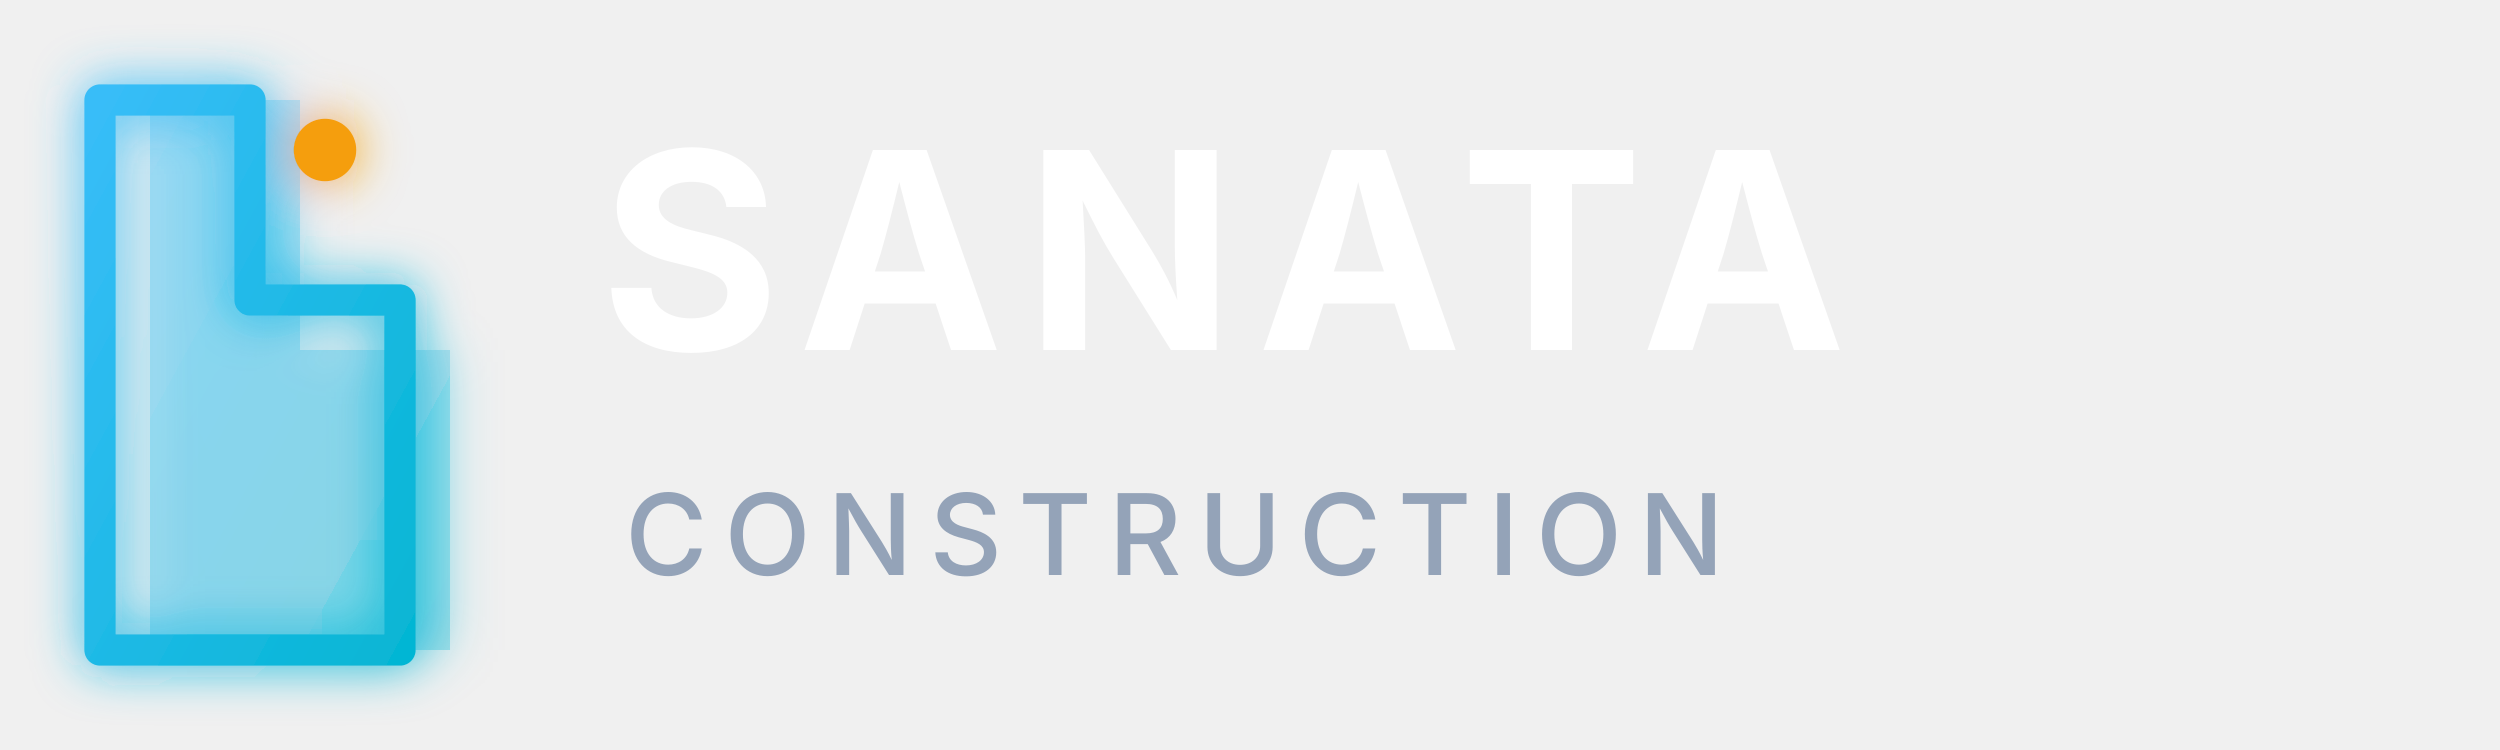
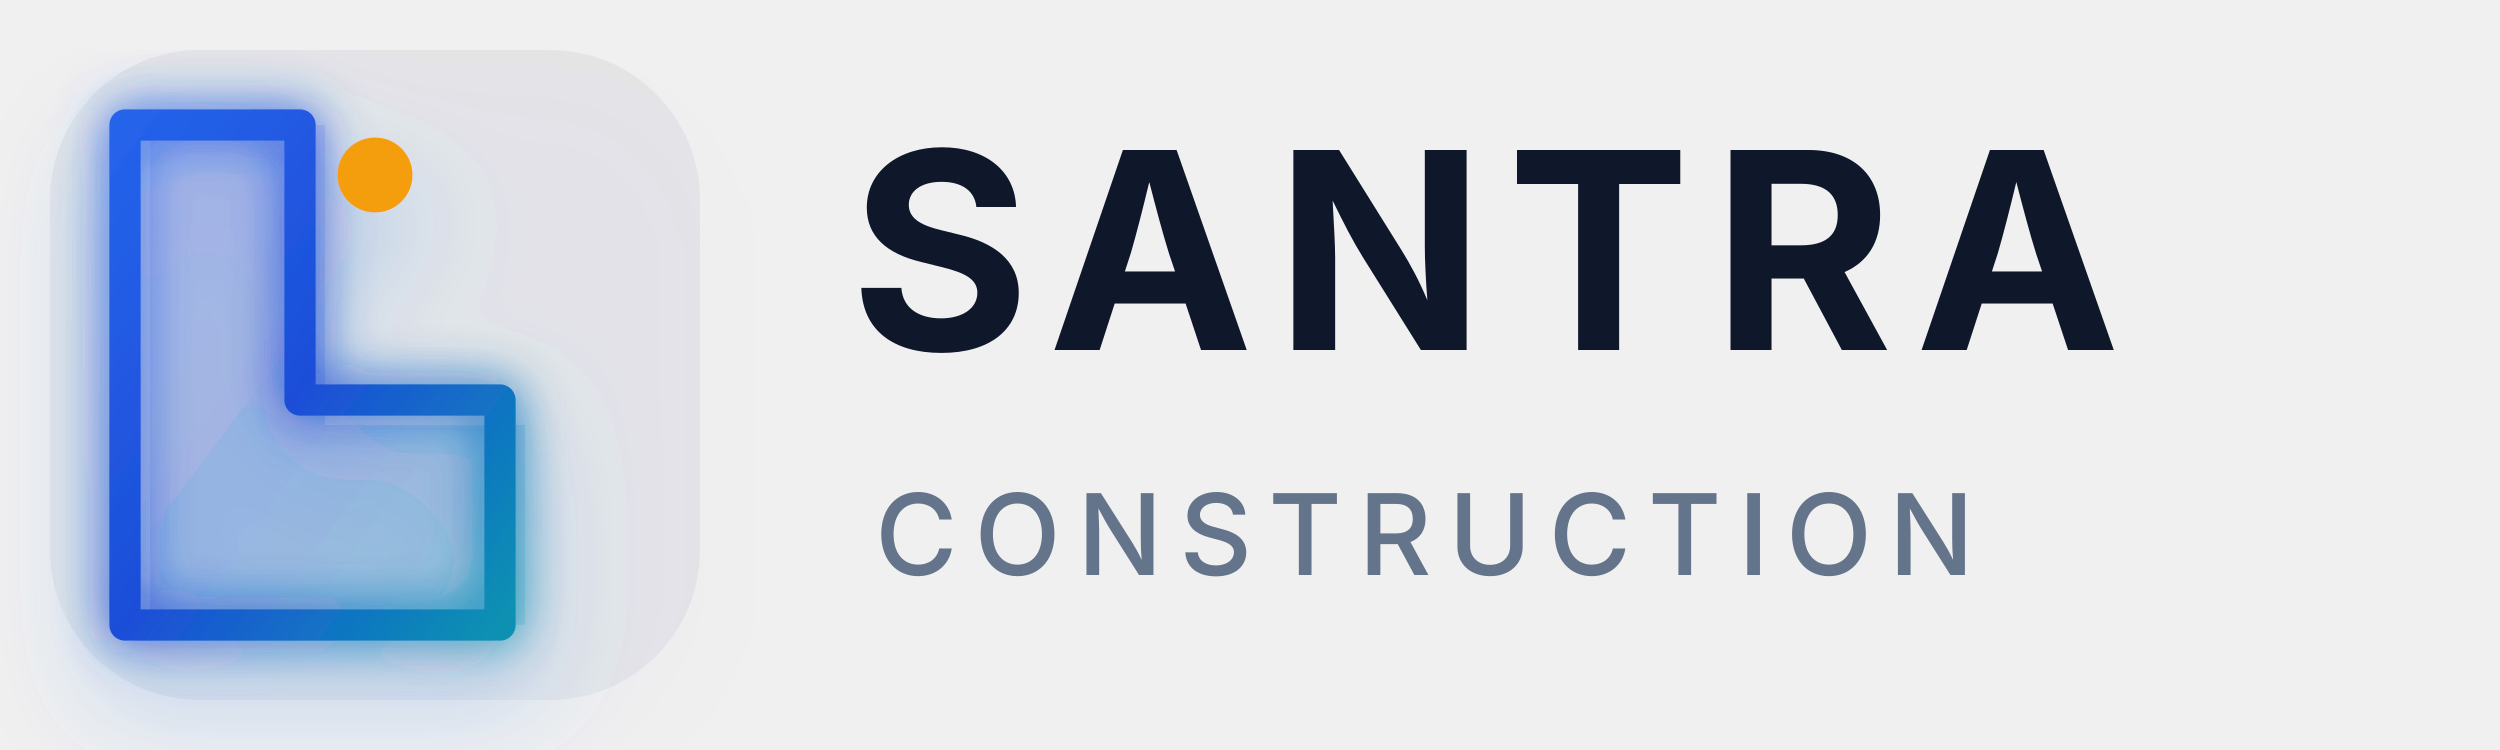
<svg xmlns="http://www.w3.org/2000/svg" viewBox="0 0 200 60" width="200" height="60">
  <defs>
-     <linearGradient id="iconGradient" x1="0%" y1="0%" x2="100%" y2="100%">
-       <stop offset="0%" style="stop-color:#38bdf8" />
-       <stop offset="100%" style="stop-color:#06b6d4" />
+     <linearGradient id="mainGradient" x1="0%" y1="0%" x2="100%" y2="100%">
+       <stop offset="0%" stop-color="#2563eb" />
+       <stop offset="50%" stop-color="#1d4ed8" />
+       <stop offset="100%" stop-color="#0891b2" />
    </linearGradient>
-     <filter id="glow" x="-50%" y="-50%" width="200%" height="200%">
+     <filter id="glowEffect" x="-50%" y="-50%" width="200%" height="200%">
      <feGaussianBlur stdDeviation="2" result="blur" />
      <feMerge>
        <feMergeNode in="blur" />
        <feMergeNode in="SourceGraphic" />
      </feMerge>
    </filter>
+     <filter id="shadow" x="-20%" y="-20%" width="140%" height="140%">
+       <feDropShadow dx="0" dy="4" stdDeviation="4" flood-color="#2563eb" flood-opacity="0.25" />
+     </filter>
  </defs>
-   <g filter="url(#glow)">
-     <path d="M12 8 L24 8 L24 28 L36 28 L36 52 L12 52 Z" fill="url(#iconGradient)" opacity="0.3" />
-     <path d="M8 8 L20 8 L20 24 L32 24 L32 52 L8 52 Z" fill="none" stroke="url(#iconGradient)" stroke-width="2.5" stroke-linejoin="round" />
-     <line x1="8" y1="20" x2="20" y2="20" stroke="url(#iconGradient)" stroke-width="1.5" opacity="0.8" />
-     <line x1="20" y1="36" x2="32" y2="36" stroke="url(#iconGradient)" stroke-width="1.5" opacity="0.8" />
-     <line x1="8" y1="44" x2="32" y2="44" stroke="url(#iconGradient)" stroke-width="1.5" opacity="0.8" />
-     <circle cx="26" cy="12" r="2.5" fill="#f59e0b" />
+   <g filter="url(#shadow)">
+     <rect x="4" y="4" width="52" height="52" rx="12" fill="#0f172a" opacity="0.05" />
+     <g filter="url(#glowEffect)">
+       <path d="M12 10 L26 10 L26 34 L42 34 L42 50 L12 50 Z" fill="url(#mainGradient)" opacity="0.15" />
+       <path d="M10 10 L24 10 L24 32 L40 32 L40 50 L10 50 Z" fill="none" stroke="url(#mainGradient)" stroke-width="2.5" stroke-linejoin="round" />
+       <line x1="10" y1="18" x2="24" y2="18" stroke="url(#mainGradient)" stroke-width="1.5" opacity="0.8" />
+       <line x1="24" y1="40" x2="40" y2="40" stroke="url(#mainGradient)" stroke-width="1.5" opacity="0.8" />
+       <line x1="10" y1="46" x2="40" y2="46" stroke="url(#mainGradient)" stroke-width="1.5" opacity="0.8" />
+     </g>
+     <circle cx="30" cy="14" r="3" fill="#f59e0b" />
  </g>
-   <text x="48" y="28" font-family="'Plus Jakarta Sans', 'Inter', system-ui, sans-serif" font-size="22" font-weight="700" fill="#ffffff" letter-spacing="0.08em">SANATA</text>
-   <text x="50" y="46" font-family="'Plus Jakarta Sans', 'Inter', system-ui, sans-serif" font-size="9" font-weight="500" fill="#94a3b8" letter-spacing="0.15em">CONSTRUCTION</text>
+   <text x="68" y="28" font-family="'Plus Jakarta Sans', 'Inter', system-ui, sans-serif" font-size="22" font-weight="700" fill="#0f172a" letter-spacing="0.08em">SANTRA</text>
+   <text x="70" y="46" font-family="'Plus Jakarta Sans', 'Inter', system-ui, sans-serif" font-size="9" font-weight="500" fill="#64748b" letter-spacing="0.15em">CONSTRUCTION</text>
</svg>
